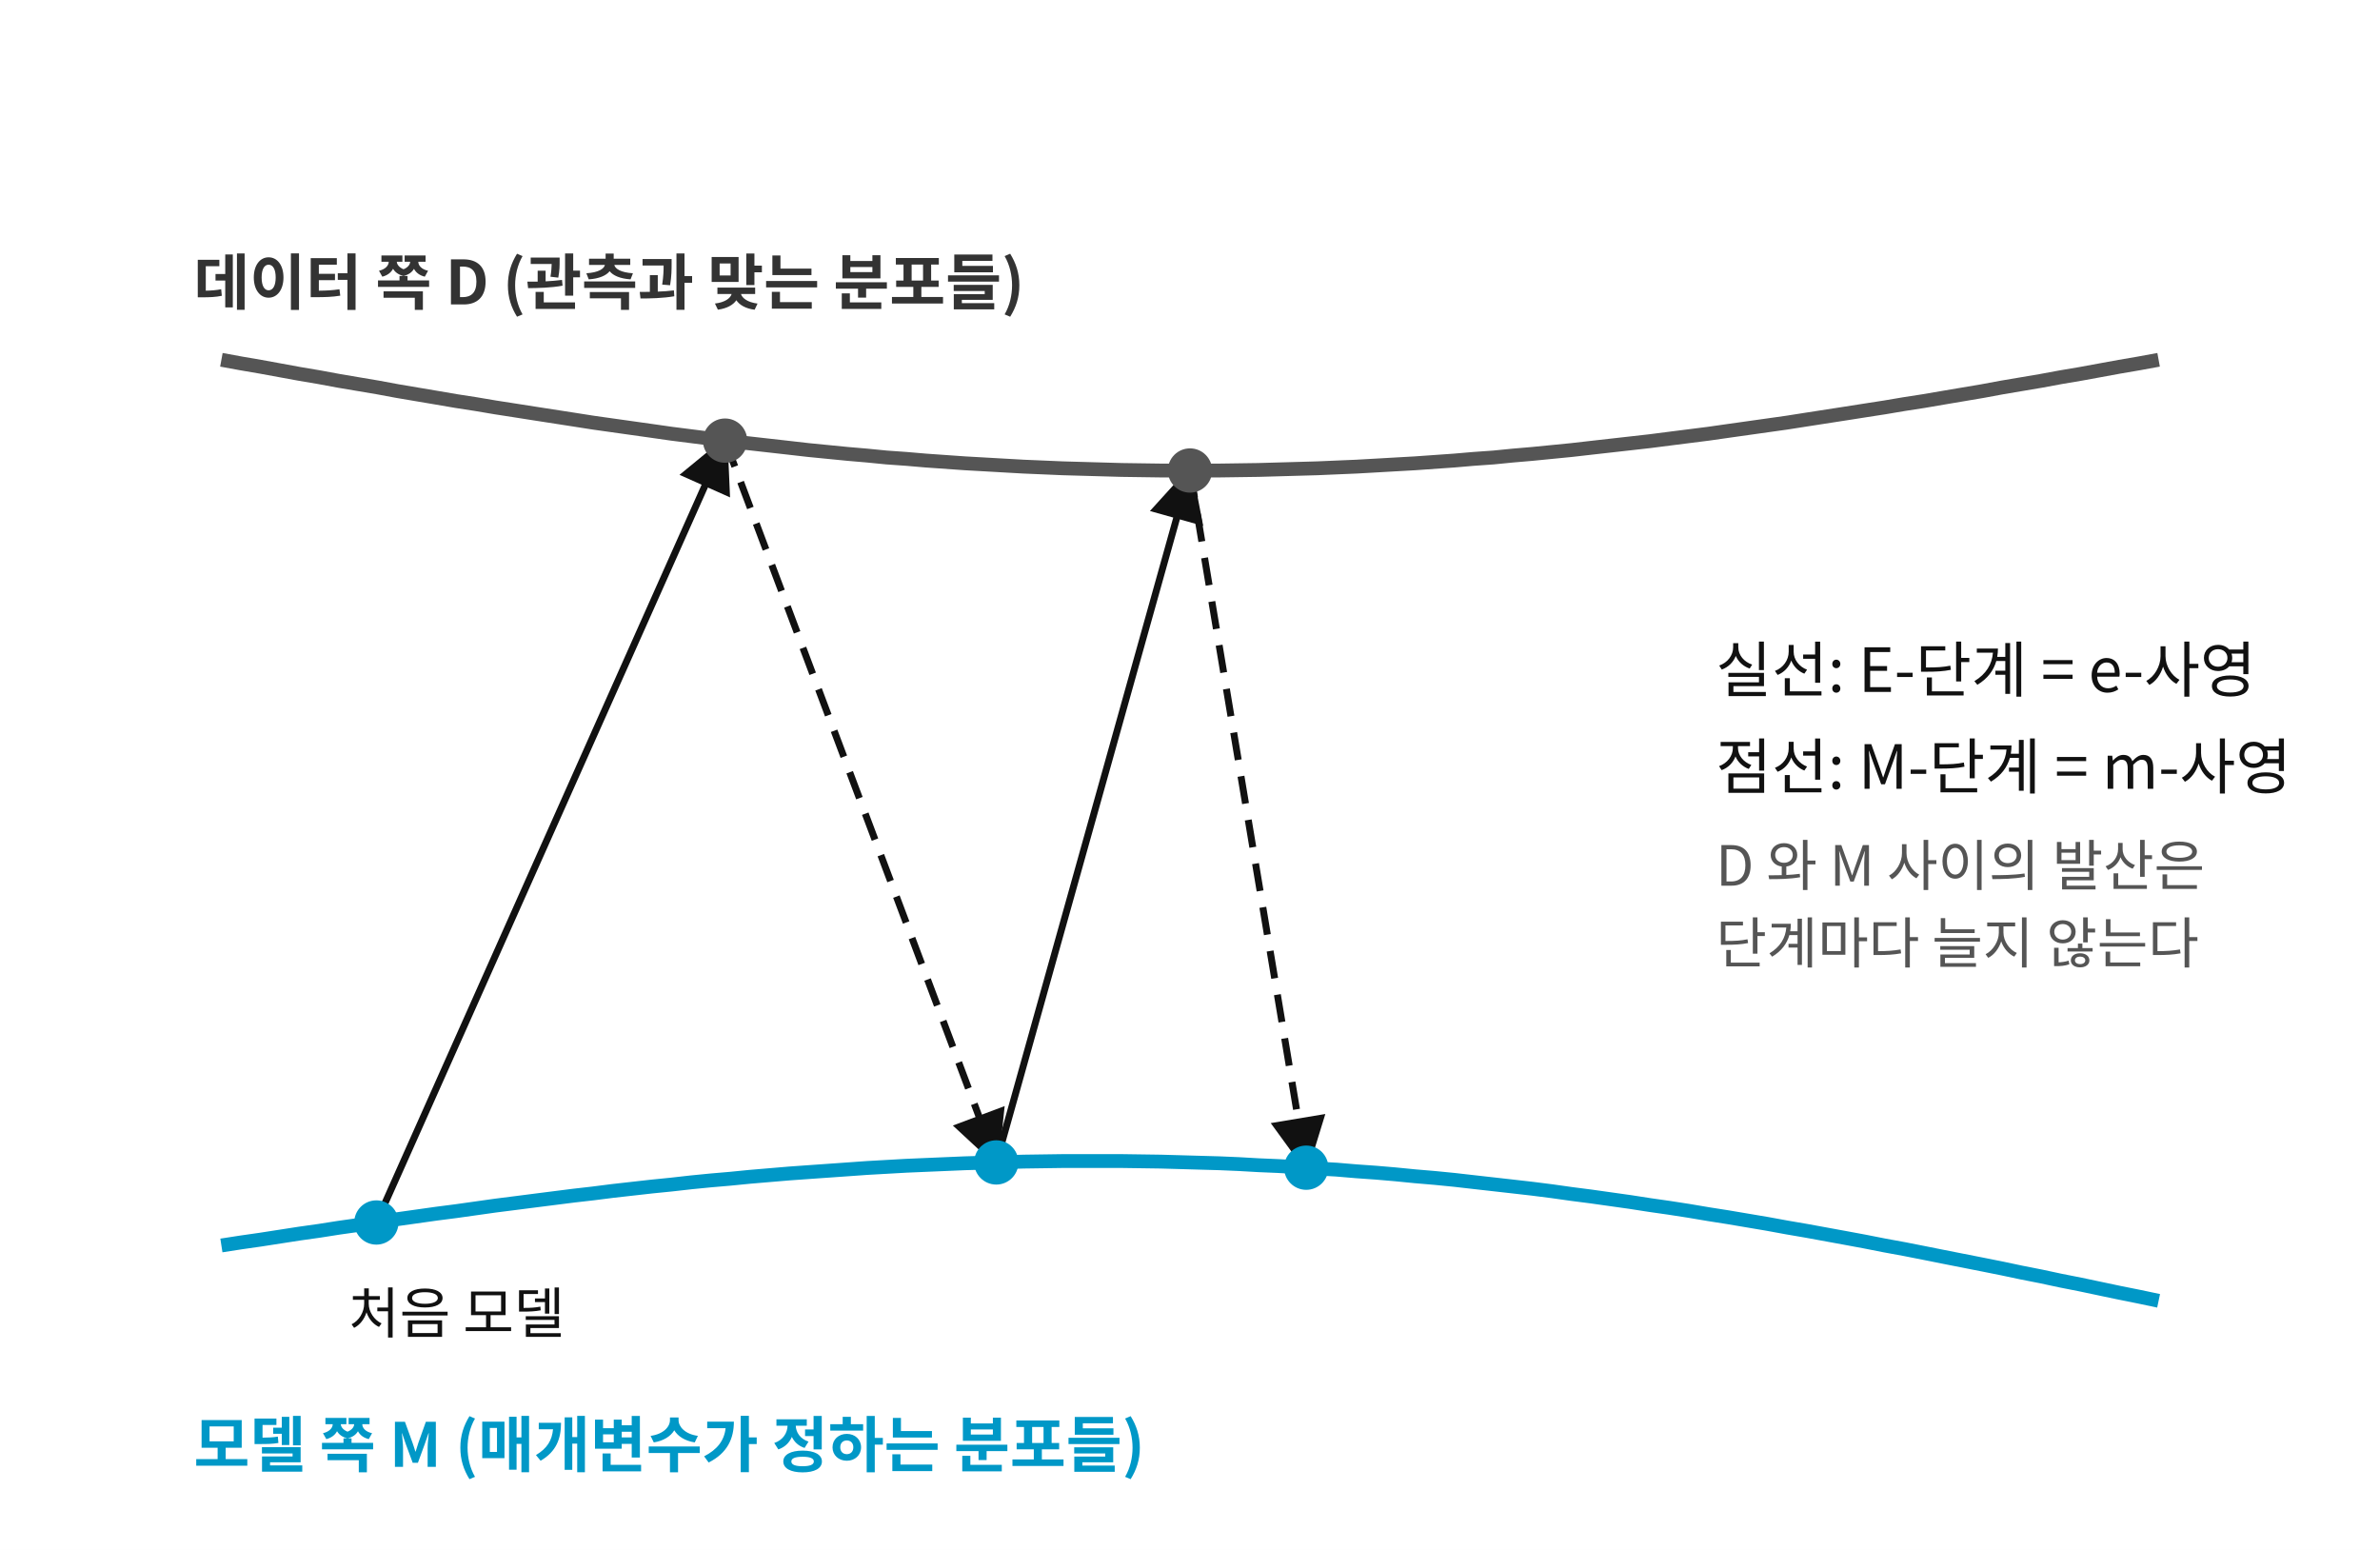
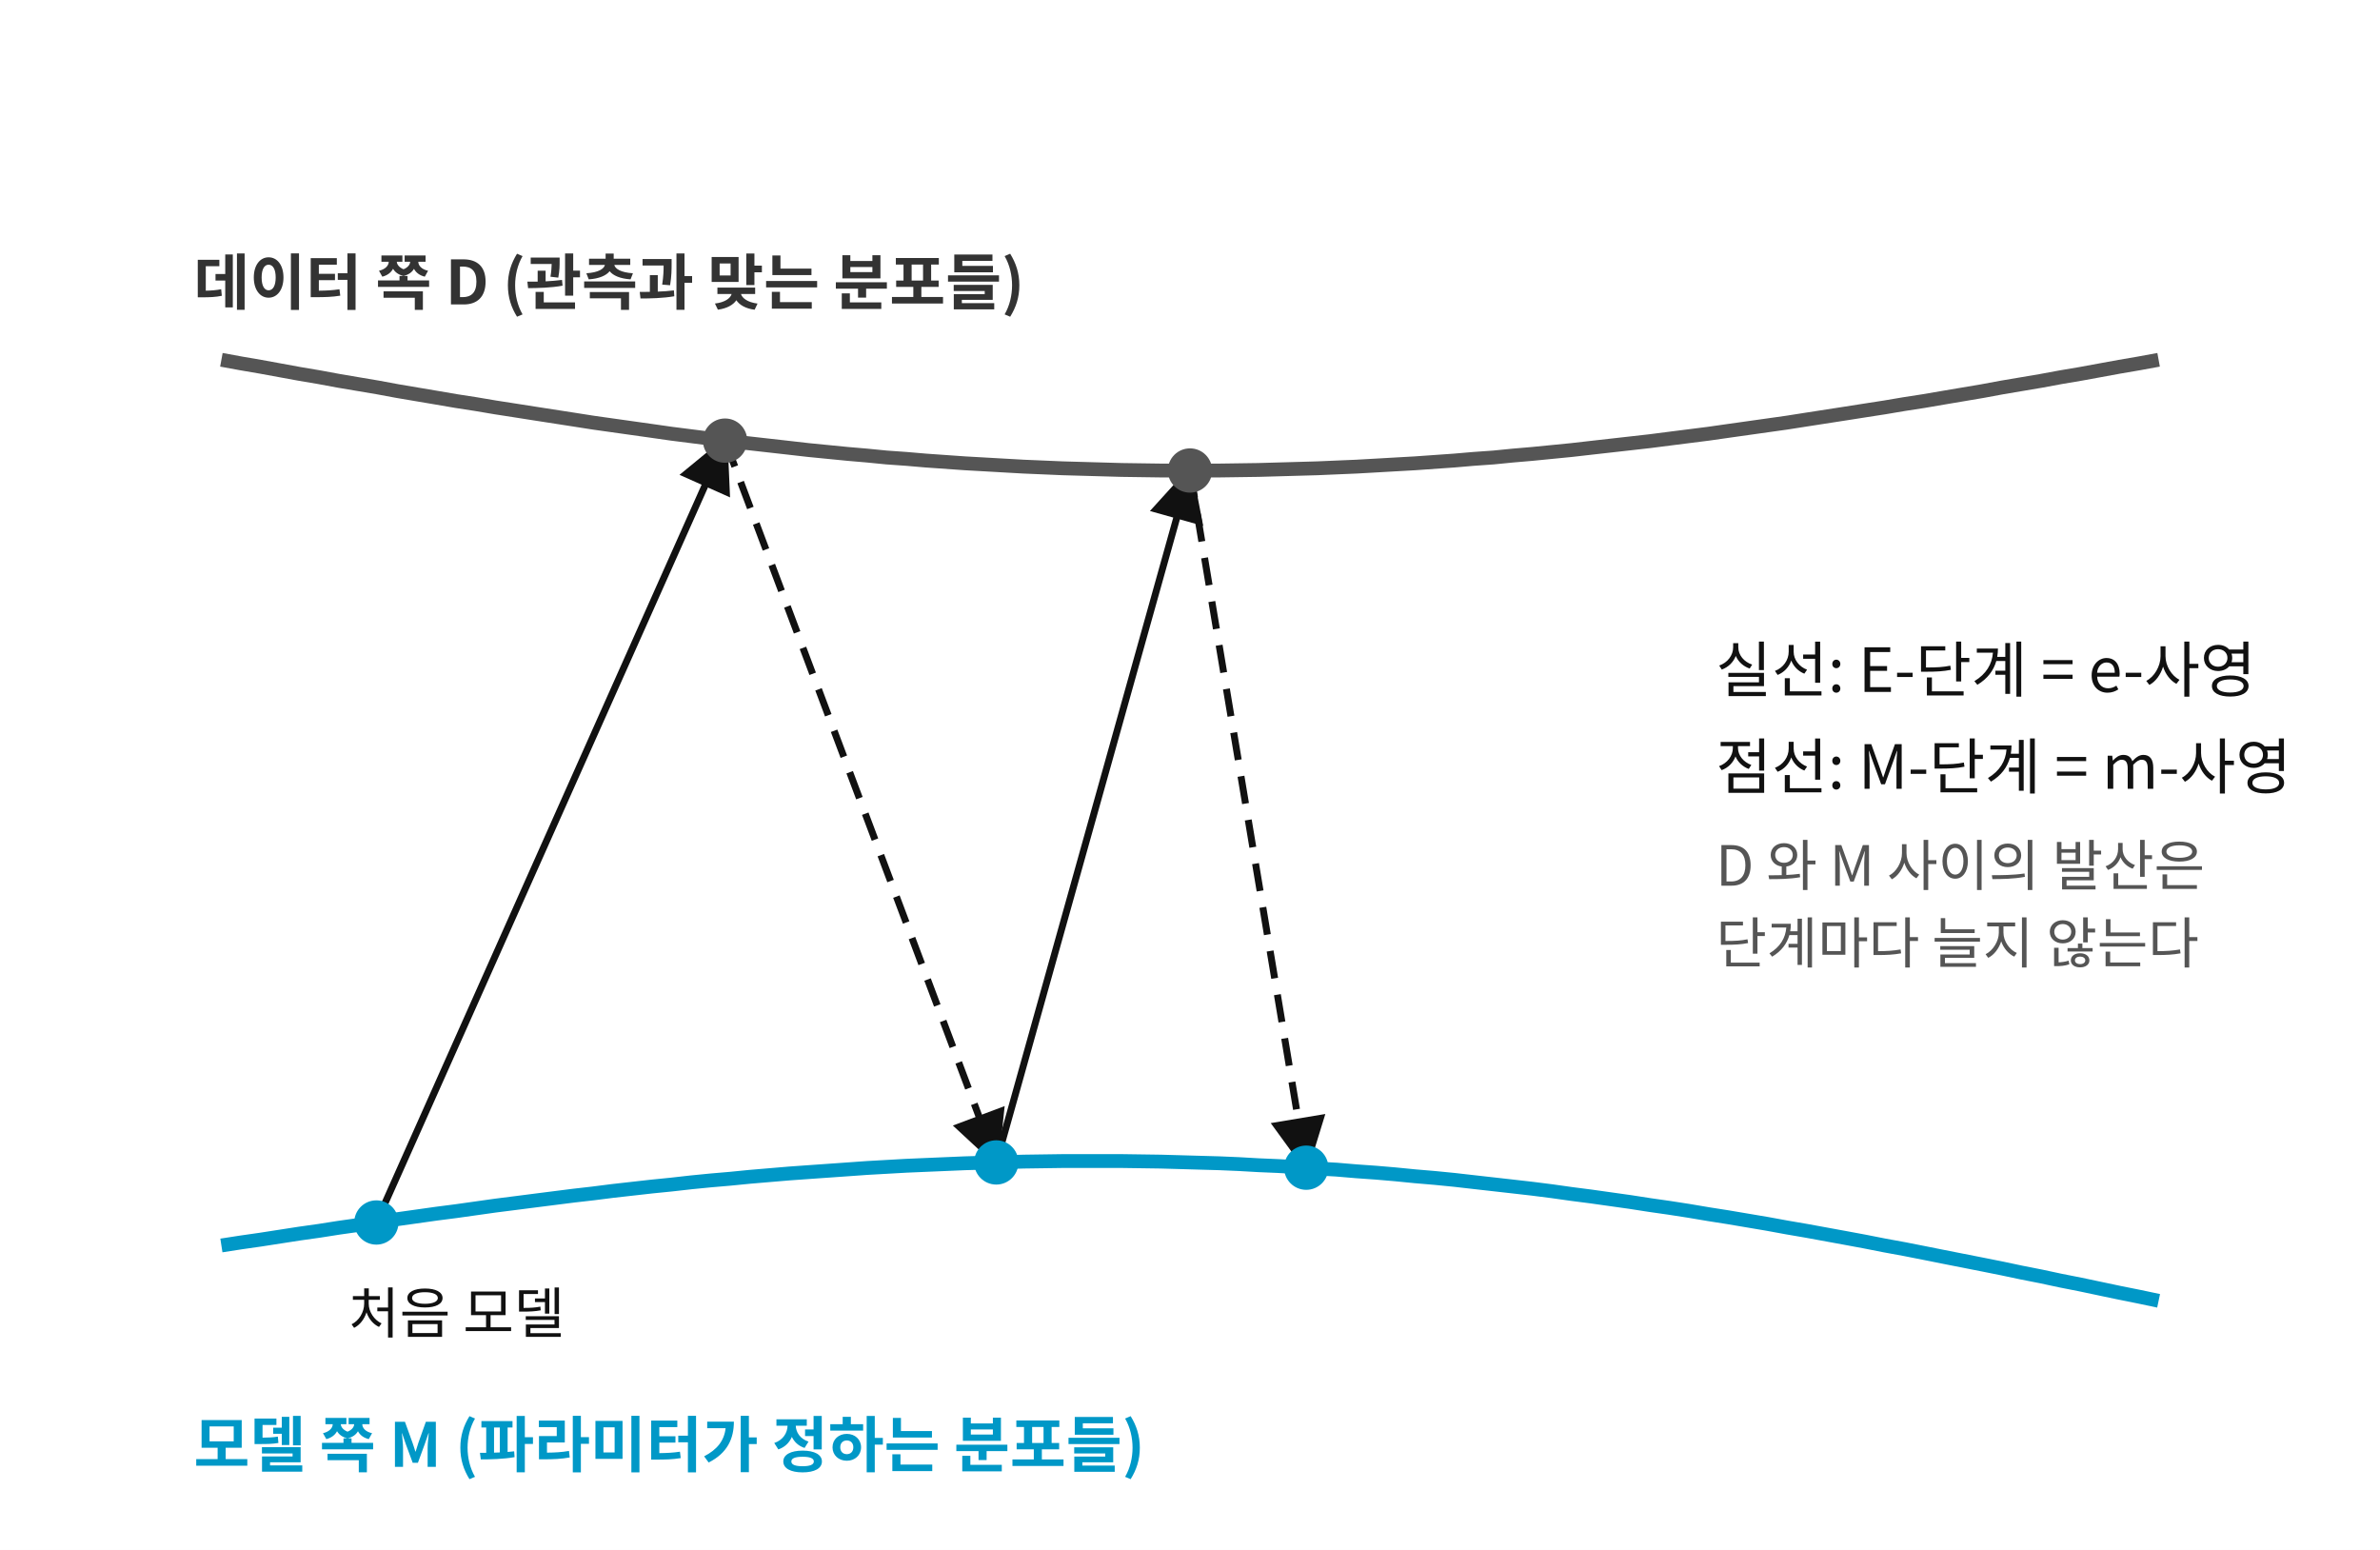
<svg xmlns="http://www.w3.org/2000/svg" viewBox="0 0 860 560" width="860" height="560">
  <rect width="860" height="560" fill="#fff" />
  <defs>
    <marker id="ar" viewBox="0 0 10 10" refX="9" refY="5" markerWidth="8" markerHeight="8" orient="auto">
      <path d="M0,0 L10,5 L0,10 z" fill="#111" />
    </marker>
  </defs>
  <g font-family="'Noto Sans KR','Noto Sans CJK KR',sans-serif" fill="#111">
    <path d="M80.0,130.0 L87.1,131.3 L94.1,132.5 L101.2,133.8 L108.3,135.1 L115.4,136.3 L122.4,137.6 L129.5,138.8 L136.6,140.0 L143.6,141.3 L150.7,142.5 L157.8,143.7 L164.8,144.9 L171.9,146.0 L179.0,147.2 L186.1,148.3 L193.1,149.4 L200.2,150.5 L207.3,151.6 L214.3,152.7 L221.4,153.7 L228.5,154.7 L235.6,155.7 L242.6,156.7 L249.7,157.6 L256.8,158.5 L263.8,159.4 L270.9,160.2 L278.0,161.0 L285.1,161.8 L292.1,162.6 L299.2,163.3 L306.3,164.0 L313.3,164.6 L320.4,165.3 L327.5,165.8 L334.5,166.4 L341.6,166.9 L348.7,167.4 L355.8,167.8 L362.8,168.2 L369.9,168.6 L377.0,168.9 L384.0,169.2 L391.1,169.4 L398.2,169.6 L405.3,169.8 L412.3,169.9 L419.4,170.0 L426.5,170.0 L433.5,170.0 L440.6,170.0 L447.7,169.9 L454.7,169.8 L461.8,169.6 L468.9,169.4 L476.0,169.2 L483.0,168.9 L490.1,168.6 L497.2,168.2 L504.2,167.8 L511.3,167.4 L518.4,166.9 L525.5,166.4 L532.5,165.8 L539.6,165.3 L546.7,164.6 L553.7,164.0 L560.8,163.3 L567.9,162.6 L574.9,161.8 L582.0,161.0 L589.1,160.2 L596.2,159.4 L603.2,158.5 L610.3,157.6 L617.4,156.7 L624.4,155.7 L631.5,154.7 L638.6,153.7 L645.7,152.7 L652.7,151.6 L659.8,150.5 L666.9,149.4 L673.9,148.3 L681.0,147.2 L688.1,146.0 L695.2,144.9 L702.2,143.7 L709.3,142.5 L716.4,141.3 L723.4,140.0 L730.5,138.8 L737.6,137.6 L744.6,136.3 L751.7,135.1 L758.8,133.8 L765.9,132.5 L772.9,131.3 L780.0,130.0" fill="none" stroke="#555" stroke-width="5" />
    <path d="M80.0,450.0 L87.1,448.9 L94.1,447.9 L101.2,446.8 L108.3,445.7 L115.4,444.7 L122.4,443.6 L129.5,442.6 L136.6,441.6 L143.6,440.5 L150.7,439.5 L157.8,438.5 L164.8,437.6 L171.9,436.6 L179.0,435.6 L186.1,434.7 L193.1,433.8 L200.2,432.9 L207.3,432.0 L214.3,431.2 L221.4,430.3 L228.5,429.5 L235.6,428.7 L242.6,428.0 L249.7,427.2 L256.8,426.5 L263.8,425.9 L270.9,425.2 L278.0,424.6 L285.1,424.0 L292.1,423.5 L299.2,423.0 L306.3,422.5 L313.3,422.0 L320.4,421.6 L327.5,421.2 L334.5,420.9 L341.6,420.6 L348.7,420.3 L355.8,420.1 L362.8,419.9 L369.9,419.7 L377.0,419.6 L384.0,419.5 L391.1,419.5 L398.2,419.5 L405.3,419.5 L412.3,419.6 L419.4,419.7 L426.5,419.9 L433.5,420.1 L440.6,420.3 L447.7,420.6 L454.7,421.0 L461.8,421.3 L468.9,421.7 L476.0,422.2 L483.0,422.6 L490.1,423.2 L497.2,423.7 L504.2,424.3 L511.3,425.0 L518.4,425.6 L525.5,426.3 L532.5,427.1 L539.6,427.9 L546.7,428.7 L553.7,429.5 L560.8,430.4 L567.9,431.4 L574.9,432.3 L582.0,433.3 L589.1,434.3 L596.2,435.4 L603.2,436.4 L610.3,437.5 L617.4,438.7 L624.4,439.8 L631.5,441.0 L638.6,442.2 L645.7,443.5 L652.7,444.7 L659.8,446.0 L666.9,447.3 L673.9,448.6 L681.0,450.0 L688.1,451.3 L695.2,452.7 L702.2,454.1 L709.3,455.5 L716.4,456.9 L723.4,458.3 L730.5,459.8 L737.6,461.2 L744.6,462.7 L751.7,464.1 L758.8,465.6 L765.9,467.1 L772.9,468.5 L780.0,470.0" fill="none" stroke="#0098c7" stroke-width="5" />
    <text x="70.0" y="110.0" font-size="22" text-anchor="start" fill="#333" font-weight="700">데이터 쪽 D (관측과 맞는 분포들)</text>
-     <text x="70.0" y="530.0" font-size="22" text-anchor="start" fill="#0098c7" font-weight="700">모델 쪽 M (매개변수가 정하는 분포들)</text>
+     <text x="70.0" y="530.0" font-size="22" text-anchor="start" fill="#0098c7" font-weight="700">모델 쪽 M (파라미터가 정하는 분포들)</text>
    <line x1="136.0" y1="441.7" x2="262.0" y2="159.2" stroke="#111" stroke-width="2.5" marker-end="url(#ar)" />
    <line x1="262.0" y1="159.2" x2="360.0" y2="420.0" stroke="#111" stroke-width="2.5" stroke-dasharray="10 6" marker-end="url(#ar)" />
    <line x1="360.0" y1="420.0" x2="430.0" y2="170.0" stroke="#111" stroke-width="2.5" marker-end="url(#ar)" />
    <line x1="430.0" y1="170.0" x2="472.0" y2="421.9" stroke="#111" stroke-width="2.5" stroke-dasharray="10 6" marker-end="url(#ar)" />
    <circle cx="136.0" cy="441.7" r="8" fill="#0098c7" />
    <circle cx="262.0" cy="159.2" r="8" fill="#555" />
    <circle cx="360.0" cy="420.0" r="8" fill="#0098c7" />
    <circle cx="430.0" cy="170.0" r="8" fill="#555" />
    <circle cx="472.0" cy="421.9" r="8" fill="#0098c7" />
    <text x="126.0" y="481.7" font-size="20" text-anchor="start" fill="#111" font-weight="400">처음 모델</text>
    <text x="488.0" y="405.9" font-size="20" text-anchor="middle" fill="#111" font-weight="400" />
    <text x="620.0" y="250.0" font-size="22" text-anchor="start" fill="#111" font-weight="400">실선: E-단계 = e-사영</text>
    <text x="620.0" y="285.0" font-size="22" text-anchor="start" fill="#111" font-weight="400">점선: M-단계 = m-사영</text>
    <text x="620.0" y="320.0" font-size="20" text-anchor="start" fill="#555" font-weight="400">D 와 M 사이의 발산은</text>
    <text x="620.0" y="348.0" font-size="20" text-anchor="start" fill="#555" font-weight="400">단계마다 늘지 않는다</text>
  </g>
</svg>
